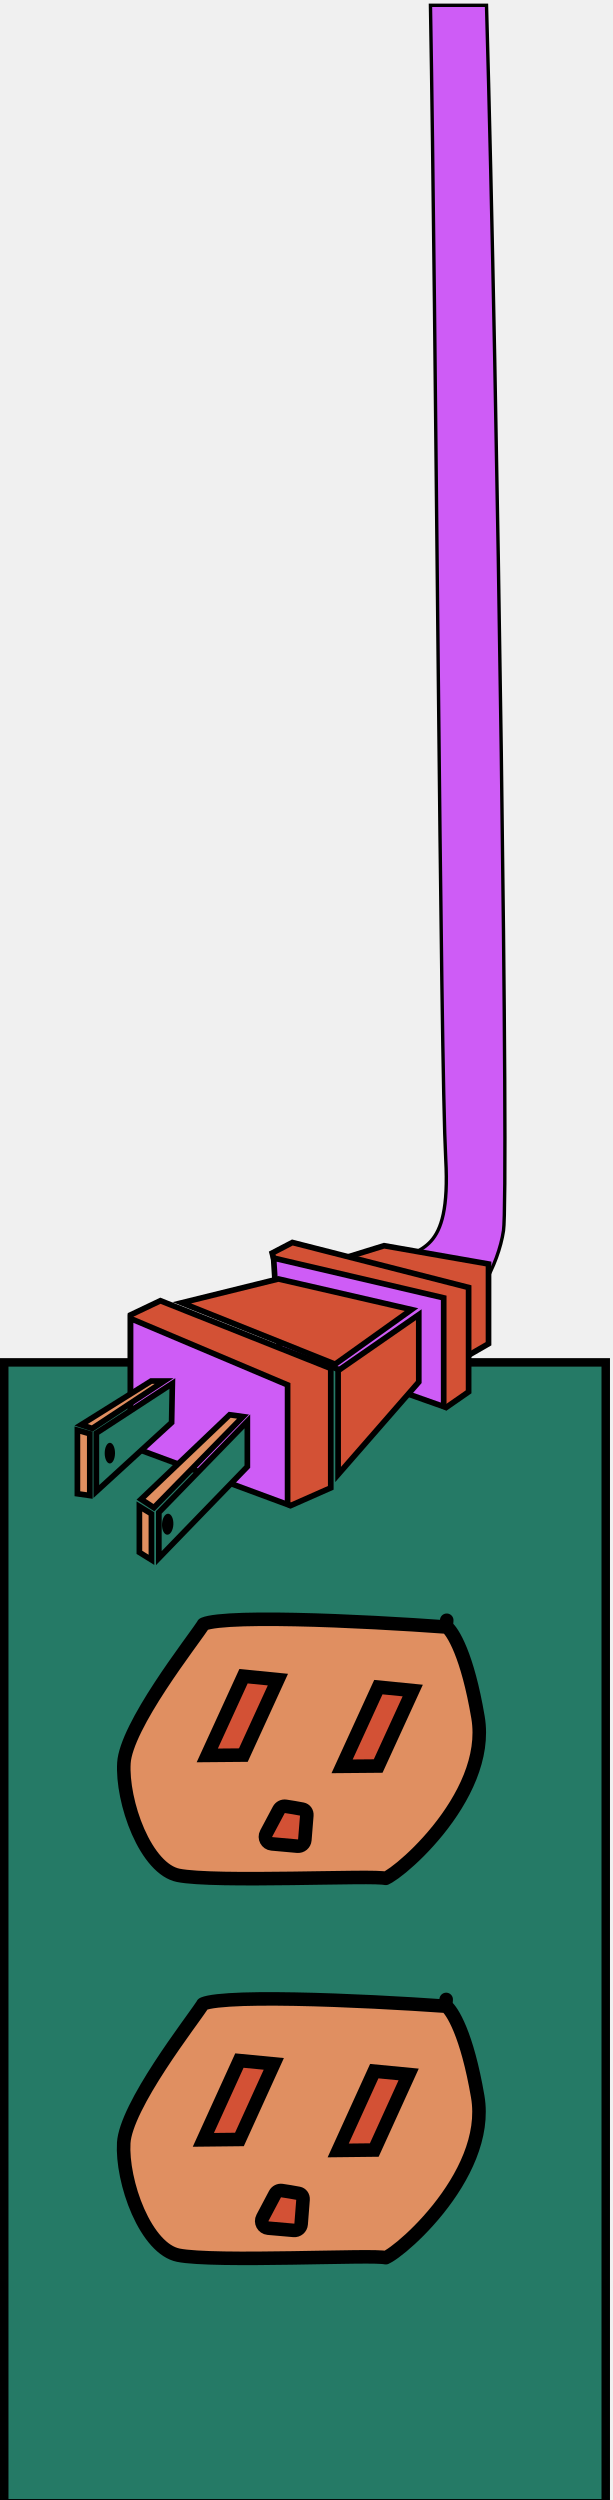
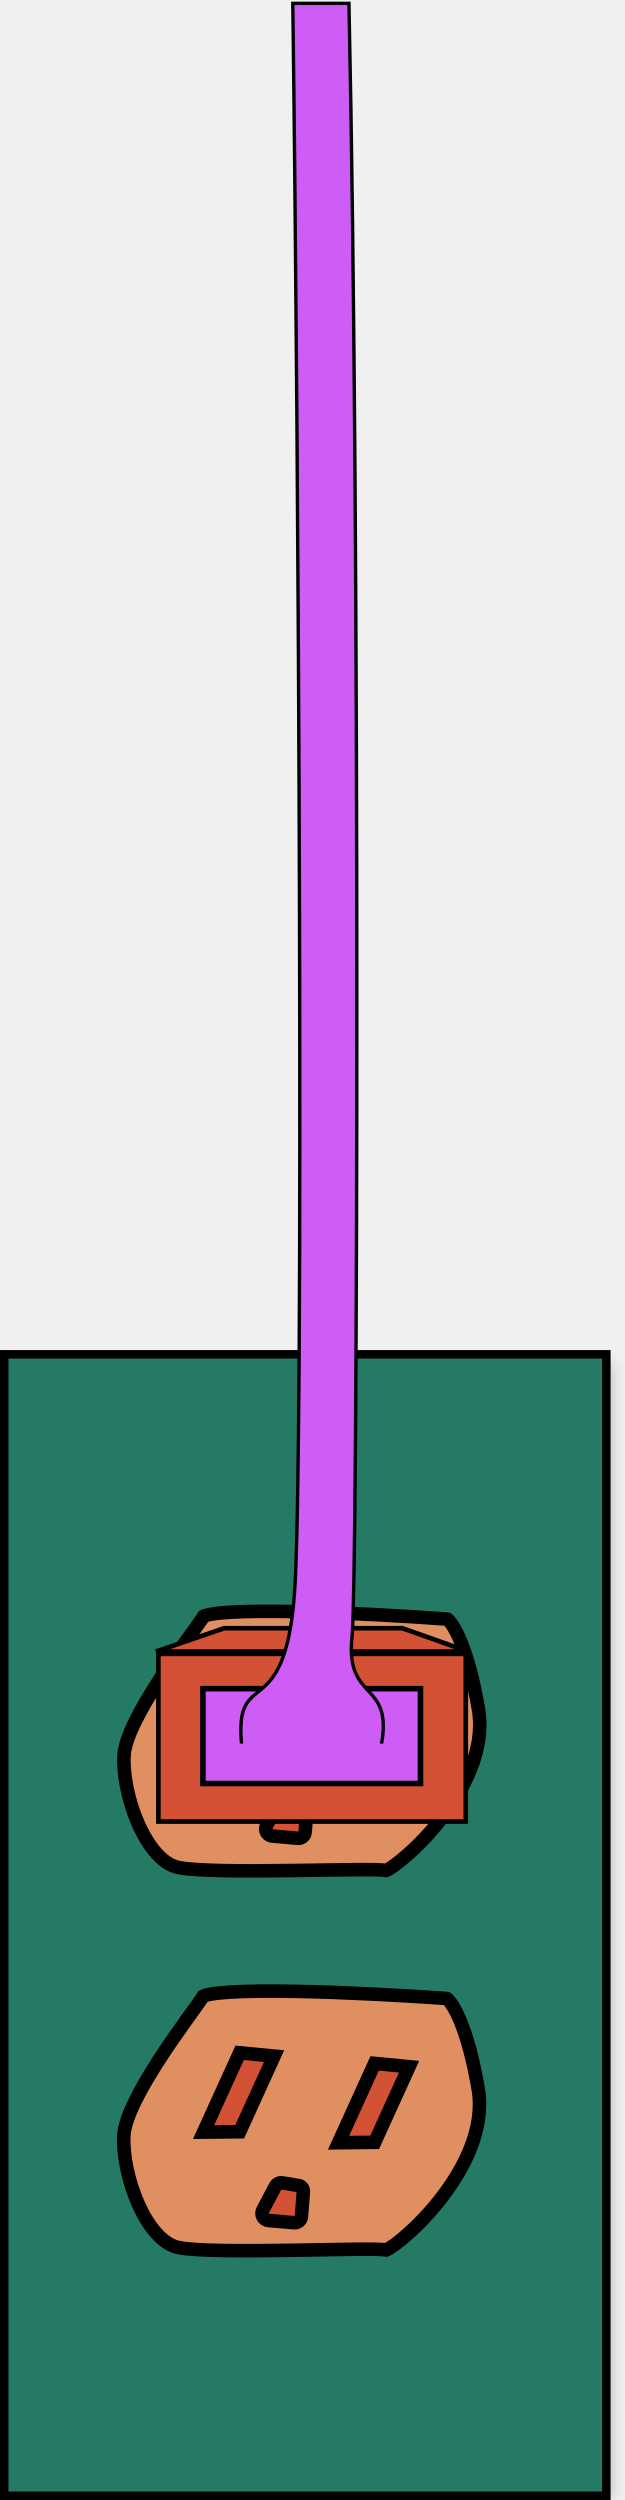
- <svg xmlns="http://www.w3.org/2000/svg" width="132" height="539" viewBox="0 0 132 539" fill="none">
-   <rect x="0.913" y="293.73" width="129.684" height="245.983" fill="#257A66" stroke="black" stroke-width="1.827" />
-   <path d="M43.845 350.204C43.845 350.204 43.846 350.204 43.846 350.203L43.845 350.204ZM43.898 350.173C43.928 350.158 43.97 350.138 44.029 350.114C44.265 350.016 44.636 349.907 45.166 349.801C46.221 349.589 47.706 349.426 49.557 349.312C53.248 349.086 58.206 349.066 63.684 349.179C74.629 349.404 87.521 350.154 96.208 350.787L96.314 349.33L96.208 350.787C96.299 350.794 96.351 350.804 96.378 350.811C96.941 351.283 98.045 352.706 99.304 355.808C100.563 358.91 101.924 363.553 103.059 370.265C104.522 378.917 99.915 387.787 94.44 394.578C91.73 397.939 88.874 400.705 86.609 402.572C85.473 403.508 84.511 404.197 83.81 404.619C83.519 404.794 83.301 404.906 83.153 404.971C83.098 404.959 83.05 404.951 83.011 404.944C82.841 404.916 82.651 404.894 82.454 404.877C82.059 404.843 81.558 404.821 80.979 404.805C79.815 404.775 78.254 404.773 76.425 404.788C74.219 404.805 71.591 404.846 68.759 404.89C66.897 404.92 64.946 404.95 62.97 404.976C57.975 405.042 52.795 405.08 48.362 404.997C43.883 404.913 40.3 404.707 38.418 404.32C36.791 403.986 35.194 402.937 33.691 401.261C32.194 399.59 30.865 397.377 29.774 394.897C27.582 389.913 26.465 384.121 26.718 380.067C26.835 378.205 27.734 375.652 29.196 372.69C30.638 369.768 32.549 366.602 34.537 363.559C36.523 360.52 38.569 357.629 40.274 355.258C40.698 354.668 41.105 354.106 41.486 353.579C42.551 352.105 43.414 350.912 43.898 350.173Z" fill="#E08F61" stroke="black" stroke-width="2.922" stroke-linecap="round" stroke-linejoin="round" />
-   <path d="M44.685 378.467L52.504 361.391L59.916 362.124L52.465 378.399L44.685 378.467Z" fill="#D35135" stroke="black" stroke-width="2.922" />
-   <path d="M73.755 380.822L81.574 363.746L88.987 364.479L81.535 380.754L73.755 380.822Z" fill="#D35135" stroke="black" stroke-width="2.922" />
-   <path d="M57.408 395.281C58.402 393.439 59.409 391.535 60.113 390.196C60.403 389.646 60.99 389.352 61.57 389.439C62.651 389.602 64.001 389.82 65.218 390.059C65.775 390.169 66.207 390.699 66.15 391.399L65.723 396.699C65.658 397.508 64.945 398.109 64.137 398.036L58.594 397.539C57.537 397.444 56.883 396.255 57.408 395.281Z" fill="#D35135" stroke="black" stroke-width="2.922" stroke-linecap="round" stroke-linejoin="round" />
-   <path d="M43.729 432.088C43.729 432.088 43.729 432.088 43.73 432.087L43.729 432.088ZM43.782 432.057C43.811 432.042 43.853 432.021 43.912 431.997C44.148 431.899 44.519 431.789 45.049 431.681C46.103 431.467 47.587 431.3 49.439 431.182C53.128 430.946 58.086 430.914 63.564 431.013C74.51 431.21 87.404 431.927 96.093 432.538L96.195 431.082L96.093 432.538C96.184 432.545 96.236 432.555 96.262 432.562C96.827 433.032 97.935 434.453 99.202 437.552C100.469 440.65 101.841 445.289 102.993 451.999C104.478 460.647 99.893 469.528 94.435 476.333C91.734 479.701 88.885 482.475 86.625 484.348C85.491 485.287 84.531 485.978 83.831 486.401C83.541 486.577 83.323 486.69 83.175 486.755C83.12 486.744 83.072 486.735 83.032 486.729C82.862 486.701 82.672 486.68 82.476 486.663C82.081 486.63 81.58 486.609 81 486.595C79.837 486.567 78.275 486.57 76.446 486.589C74.24 486.612 71.613 486.659 68.781 486.711C66.919 486.745 64.968 486.78 62.992 486.811C57.997 486.89 52.818 486.941 48.384 486.869C43.904 486.797 40.321 486.6 38.438 486.218C36.81 485.887 35.211 484.842 33.704 483.17C32.202 481.503 30.868 479.293 29.77 476.816C27.566 471.838 26.435 466.049 26.677 461.994C26.789 460.132 27.682 457.577 29.137 454.611C30.571 451.685 32.474 448.514 34.455 445.466C36.432 442.422 38.471 439.526 40.17 437.151C40.593 436.56 40.998 435.996 41.378 435.469C42.439 433.992 43.299 432.796 43.782 432.057Z" fill="#E08F61" stroke="black" stroke-width="2.922" stroke-linecap="round" stroke-linejoin="round" />
-   <path d="M43.841 461.354L51.616 444.258L59.031 444.972L51.62 461.266L43.841 461.354Z" fill="#D35135" stroke="black" stroke-width="2.922" />
-   <path d="M72.916 463.635L80.691 446.539L88.106 447.253L80.695 463.547L72.916 463.635Z" fill="#D35135" stroke="black" stroke-width="2.922" />
-   <path d="M56.605 478.134C57.594 476.29 58.597 474.384 59.297 473.043C59.586 472.492 60.172 472.197 60.752 472.283C61.834 472.443 63.185 472.657 64.402 472.893C64.959 473.001 65.392 473.53 65.337 474.231L64.924 479.531C64.861 480.341 64.15 480.944 63.341 480.873L57.797 480.39C56.74 480.297 56.082 479.11 56.605 478.134Z" fill="#D35135" stroke="black" stroke-width="2.922" stroke-linecap="round" stroke-linejoin="round" />
-   <path d="M96.102 249.919C97.274 271.053 89.998 268.265 85.481 272.668L96.102 284.776C102.327 282.574 107.454 272.668 108.553 265.329C109.728 257.479 107.332 86.395 104.891 1.147H92.806C94.026 69.272 94.93 228.784 96.102 249.919Z" fill="#CE5CF6" stroke="black" stroke-width="0.731" />
-   <path d="M75.044 287.719V270.98L82.811 268.577L105.325 272.517V289.71L100.087 292.735L75.044 287.719Z" fill="#D35135" stroke="black" stroke-width="1.225" />
-   <path d="M63.48 288.597L58.68 270.158L63.037 267.883L101.031 277.584V300.081L96.212 303.427L63.48 288.597Z" fill="#D35135" stroke="black" stroke-width="1.225" />
-   <path d="M95.66 303.262L60.204 290.735L58.985 271.24L95.66 279.822V303.262Z" fill="#CE5CF6" stroke="black" stroke-width="1.225" />
-   <path d="M90.289 297.96L72.897 317.897V295.515L90.289 283.448V297.96Z" fill="#D35135" stroke="black" stroke-width="1.225" />
-   <path d="M88.725 282.348L72.257 294.121L39.194 280.881L60.019 275.743L88.725 282.348Z" fill="#D35135" stroke="black" stroke-width="1.225" />
-   <path d="M28.144 307.98V283.499L34.582 280.437L71.314 295.04V320.779L62.689 324.589L28.144 307.98Z" fill="#D35135" stroke="black" stroke-width="1.225" />
-   <path d="M62.005 324.383L28.144 311.855V285.948V284.276L62.005 298.594V324.383Z" fill="#CE5CF6" stroke="black" stroke-width="1.225" />
-   <path d="M37 306.707L20.77 321.564V308.984L37.159 298.283L37 306.707Z" fill="#257A66" stroke="black" stroke-width="1.225" />
-   <path d="M35.382 297.75L19.883 307.978L17.5 307.183L32.586 297.75H35.382Z" fill="#E08F61" stroke="black" stroke-width="1.225" />
-   <path d="M19.359 322.434L16.686 322.052V308.351L19.359 309.115V322.434Z" fill="#E08F61" stroke="black" stroke-width="1.225" />
-   <mask id="path-21-inside-1" fill="white">
-     <ellipse rx="1.114" ry="2.229" transform="matrix(0.999994 0.00354257 -0.00353879 0.999994 23.6851 313.297)" />
-   </mask>
-   <path d="M23.573 313.296C23.572 313.763 23.474 314.124 23.373 314.324C23.323 314.423 23.295 314.437 23.323 314.414C23.359 314.384 23.484 314.299 23.681 314.3L23.673 316.751C24.695 316.755 25.293 315.96 25.561 315.427C25.867 314.821 26.022 314.069 26.024 313.305L23.573 313.296ZM23.681 314.3C23.88 314.301 24.004 314.386 24.039 314.416C24.067 314.44 24.039 314.426 23.99 314.326C23.891 314.126 23.795 313.764 23.797 313.297L21.346 313.288C21.343 314.053 21.493 314.806 21.794 315.414C22.058 315.948 22.651 316.747 23.673 316.751L23.681 314.3ZM23.797 313.297C23.798 312.83 23.897 312.469 23.997 312.269C24.047 312.17 24.075 312.156 24.047 312.179C24.011 312.21 23.887 312.294 23.689 312.293L23.697 309.842C22.675 309.839 22.077 310.634 21.809 311.166C21.503 311.772 21.349 312.524 21.346 313.288L23.797 313.297ZM23.689 312.293C23.491 312.292 23.366 312.207 23.331 312.177C23.303 312.153 23.331 312.167 23.38 312.267C23.479 312.467 23.575 312.83 23.573 313.296L26.024 313.305C26.027 312.54 25.878 311.787 25.576 311.179C25.312 310.645 24.719 309.846 23.697 309.842L23.689 312.293Z" fill="black" mask="url(#path-21-inside-1)" />
-   <path d="M53.33 316.206L34.245 335.928V326.085L53.33 306.447V316.206Z" fill="#257A66" stroke="black" stroke-width="1.225" />
-   <path d="M52.395 305.421L33.179 325.048L30.421 323.237L49.514 305.028L52.395 305.421Z" fill="#E08F61" stroke="black" stroke-width="1.225" />
-   <path d="M32.65 336.3L30.051 334.688V324.793L32.65 326.387V336.3Z" fill="#E08F61" stroke="black" stroke-width="1.225" />
-   <mask id="path-26-inside-2" fill="white">
-     <ellipse rx="1.225" ry="2.267" transform="matrix(0.998843 0.0480882 -0.0479616 0.998849 36.1534 328.622)" />
-   </mask>
-   <path d="M36.153 328.622C36.13 329.085 36.009 329.438 35.892 329.632C35.835 329.727 35.801 329.745 35.821 329.732C35.849 329.712 35.949 329.655 36.103 329.663L35.986 332.111C36.988 332.159 37.654 331.456 37.99 330.899C38.356 330.294 38.563 329.528 38.601 328.74L36.153 328.622ZM36.103 329.663C36.258 329.67 36.352 329.736 36.378 329.758C36.396 329.774 36.365 329.752 36.317 329.652C36.219 329.448 36.132 329.085 36.154 328.622L33.706 328.504C33.669 329.292 33.801 330.074 34.107 330.712C34.388 331.299 34.984 332.063 35.986 332.111L36.103 329.663ZM36.154 328.622C36.177 328.159 36.298 327.806 36.414 327.613C36.472 327.517 36.505 327.499 36.486 327.513C36.458 327.532 36.358 327.589 36.203 327.581L36.321 325.133C35.319 325.085 34.653 325.788 34.316 326.346C33.951 326.95 33.744 327.716 33.706 328.504L36.154 328.622ZM36.203 327.581C36.049 327.574 35.954 327.508 35.929 327.486C35.911 327.47 35.942 327.492 35.99 327.592C36.088 327.796 36.175 328.159 36.153 328.622L38.601 328.74C38.638 327.952 38.506 327.17 38.2 326.533C37.919 325.946 37.323 325.182 36.321 325.133L36.203 327.581Z" fill="black" mask="url(#path-26-inside-2)" />
+ <svg xmlns="http://www.w3.org/2000/svg" width="184" height="737" viewBox="0 0 184 737" fill="none">
+   <g filter="url(#filter0_d)">
+     <rect x="1.25" y="399.25" width="177.5" height="336.5" fill="#257A66" stroke="black" stroke-width="2.5" />
+     <path d="M60.011 476.505C60.011 476.505 60.011 476.505 60.013 476.504C60.011 476.505 60.011 476.505 60.011 476.505ZM60.084 476.463C60.124 476.443 60.181 476.415 60.262 476.382C60.585 476.248 61.093 476.099 61.819 475.954C63.263 475.664 65.295 475.441 67.829 475.286C72.88 474.976 79.666 474.949 87.164 475.103C102.145 475.411 119.79 476.437 131.68 477.303C131.805 477.312 131.877 477.326 131.913 477.336C132.684 477.981 134.195 479.928 135.919 484.172C137.642 488.415 139.504 494.766 141.058 503.949C143.06 515.783 136.755 527.917 129.261 537.207C125.551 541.805 121.643 545.589 118.543 548.143C116.988 549.424 115.672 550.366 114.712 550.943C114.314 551.182 114.015 551.336 113.813 551.424C113.738 551.408 113.672 551.397 113.618 551.388C113.385 551.349 113.125 551.319 112.856 551.296C112.316 551.25 111.63 551.219 110.837 551.198C109.245 551.156 107.107 551.154 104.604 551.173C101.585 551.197 97.987 551.253 94.112 551.314C91.563 551.354 88.893 551.396 86.188 551.431C79.351 551.522 72.262 551.573 66.194 551.46C60.063 551.345 55.159 551.064 52.583 550.534C50.356 550.076 48.17 548.641 46.114 546.349C44.064 544.063 42.245 541.036 40.752 537.643C37.752 530.825 36.223 522.902 36.57 517.357C36.729 514.81 37.96 511.317 39.961 507.265C41.935 503.268 44.55 498.937 47.271 494.774C49.989 490.617 52.789 486.662 55.123 483.419C55.704 482.612 56.26 481.842 56.782 481.122C58.24 479.106 59.421 477.473 60.084 476.463Z" fill="#E08F61" stroke="black" stroke-width="4" stroke-linecap="round" stroke-linejoin="round" />
+     <path d="M61.164 515.168L71.864 491.809L82.01 492.811L71.811 515.074L61.164 515.168Z" fill="#D35135" stroke="black" stroke-width="4" />
+     <path d="M100.95 518.389L111.651 495.031L121.796 496.033L111.598 518.296L100.95 518.389Z" fill="#D35135" stroke="black" stroke-width="4" />
+     <path d="M78.577 538.167C79.937 535.649 81.314 533.045 82.278 531.215C82.675 530.461 83.478 530.059 84.273 530.179C85.752 530.401 87.601 530.699 89.265 531.026C90.027 531.176 90.618 531.902 90.541 532.86L89.957 540.106C89.868 541.214 88.892 542.037 87.785 541.937L80.2 541.257C78.754 541.127 77.858 539.5 78.577 538.167Z" fill="#D35135" stroke="black" stroke-width="4" stroke-linecap="round" stroke-linejoin="round" />
+     <path d="M59.852 588.521C59.852 588.521 59.853 588.521 59.854 588.52C59.853 588.521 59.852 588.521 59.852 588.521ZM59.925 588.479C59.965 588.458 60.023 588.43 60.103 588.397C60.426 588.263 60.933 588.112 61.659 587.965C63.102 587.672 65.134 587.443 67.667 587.282C72.718 586.959 79.504 586.915 87.001 587.05C101.983 587.32 119.631 588.301 131.523 589.137C131.648 589.146 131.72 589.16 131.756 589.17C132.529 589.813 134.045 591.756 135.779 595.996C137.513 600.234 139.391 606.58 140.968 615.759C143.001 627.589 136.726 639.738 129.255 649.047C125.558 653.654 121.659 657.449 118.565 660.01C117.014 661.295 115.7 662.241 114.742 662.82C114.344 663.06 114.046 663.214 113.844 663.303C113.769 663.288 113.703 663.276 113.649 663.267C113.416 663.229 113.156 663.2 112.887 663.178C112.347 663.133 111.661 663.103 110.867 663.085C109.275 663.047 107.138 663.05 104.634 663.076C101.615 663.107 98.018 663.173 94.142 663.243C91.593 663.29 88.924 663.338 86.219 663.381C79.382 663.488 72.294 663.557 66.225 663.46C60.094 663.361 55.189 663.092 52.612 662.569C50.383 662.116 48.194 660.687 46.132 658.399C44.076 656.119 42.25 653.096 40.748 649.707C37.73 642.897 36.182 634.978 36.515 629.432C36.667 626.885 37.889 623.389 39.88 619.332C41.844 615.33 44.448 610.992 47.159 606.822C49.866 602.658 52.657 598.696 54.982 595.447C55.561 594.638 56.115 593.867 56.635 593.146C58.088 591.126 59.264 589.49 59.925 588.479Z" fill="#E08F61" stroke="black" stroke-width="4" stroke-linecap="round" stroke-linejoin="round" />
+     <path d="M60.007 628.555L70.648 605.169L80.796 606.146L70.654 628.435L60.007 628.555Z" fill="#D35135" stroke="black" stroke-width="4" />
+     <path d="M99.802 631.676L110.443 608.29L120.591 609.267L110.449 631.555L99.802 631.676Z" fill="#D35135" stroke="black" stroke-width="4" />
+     <path d="M77.478 651.51C78.831 648.989 80.203 646.382 81.162 644.548C81.556 643.794 82.359 643.39 83.154 643.507C84.634 643.726 86.483 644.02 88.148 644.342C88.911 644.49 89.504 645.214 89.429 646.173L88.863 653.42C88.776 654.529 87.803 655.354 86.695 655.257L79.109 654.596C77.662 654.47 76.763 652.845 77.478 651.51Z" fill="#D35135" stroke="black" stroke-width="4" stroke-linecap="round" stroke-linejoin="round" />
+   </g>
+   <rect x="46.687" y="487.552" width="90.627" height="49.433" fill="#D35135" stroke="black" stroke-width="1.373" />
+   <rect x="59.822" y="497.822" width="64.132" height="27.955" fill="#CE5CF6" stroke="black" stroke-width="1.644" />
+   <path d="M66.06 480L46 486.866H138L118.632 480H66.06Z" fill="#D35135" stroke="black" stroke-width="1.373" />
+   <path d="M86.791 470.159C83.753 509.564 68.779 490.237 71.281 515H112.308C116.311 494.922 101.542 502.284 103.802 482.206C105.412 467.906 106.212 156.293 102.868 1H86.316C87.987 125.101 89.748 431.802 86.791 470.159Z" fill="#CE5CF6" stroke="black" />
+   <rect x="70" y="514" width="43" height="2" fill="#CE5CF6" />
+   <defs>
+     <filter id="filter0_d" x="-4" y="398" width="188" height="347" filterUnits="userSpaceOnUse" color-interpolation-filters="sRGB">
+       <feFlood flood-opacity="0" result="BackgroundImageFix" />
+       <feColorMatrix in="SourceAlpha" type="matrix" values="0 0 0 0 0 0 0 0 0 0 0 0 0 0 0 0 0 0 127 0" />
+       <feOffset dy="4" />
+       <feGaussianBlur stdDeviation="2" />
+       <feColorMatrix type="matrix" values="0 0 0 0 0 0 0 0 0 0 0 0 0 0 0 0 0 0 0.25 0" />
+       <feBlend mode="normal" in2="BackgroundImageFix" result="effect1_dropShadow" />
+       <feBlend mode="normal" in="SourceGraphic" in2="effect1_dropShadow" result="shape" />
+     </filter>
+   </defs>
</svg>
